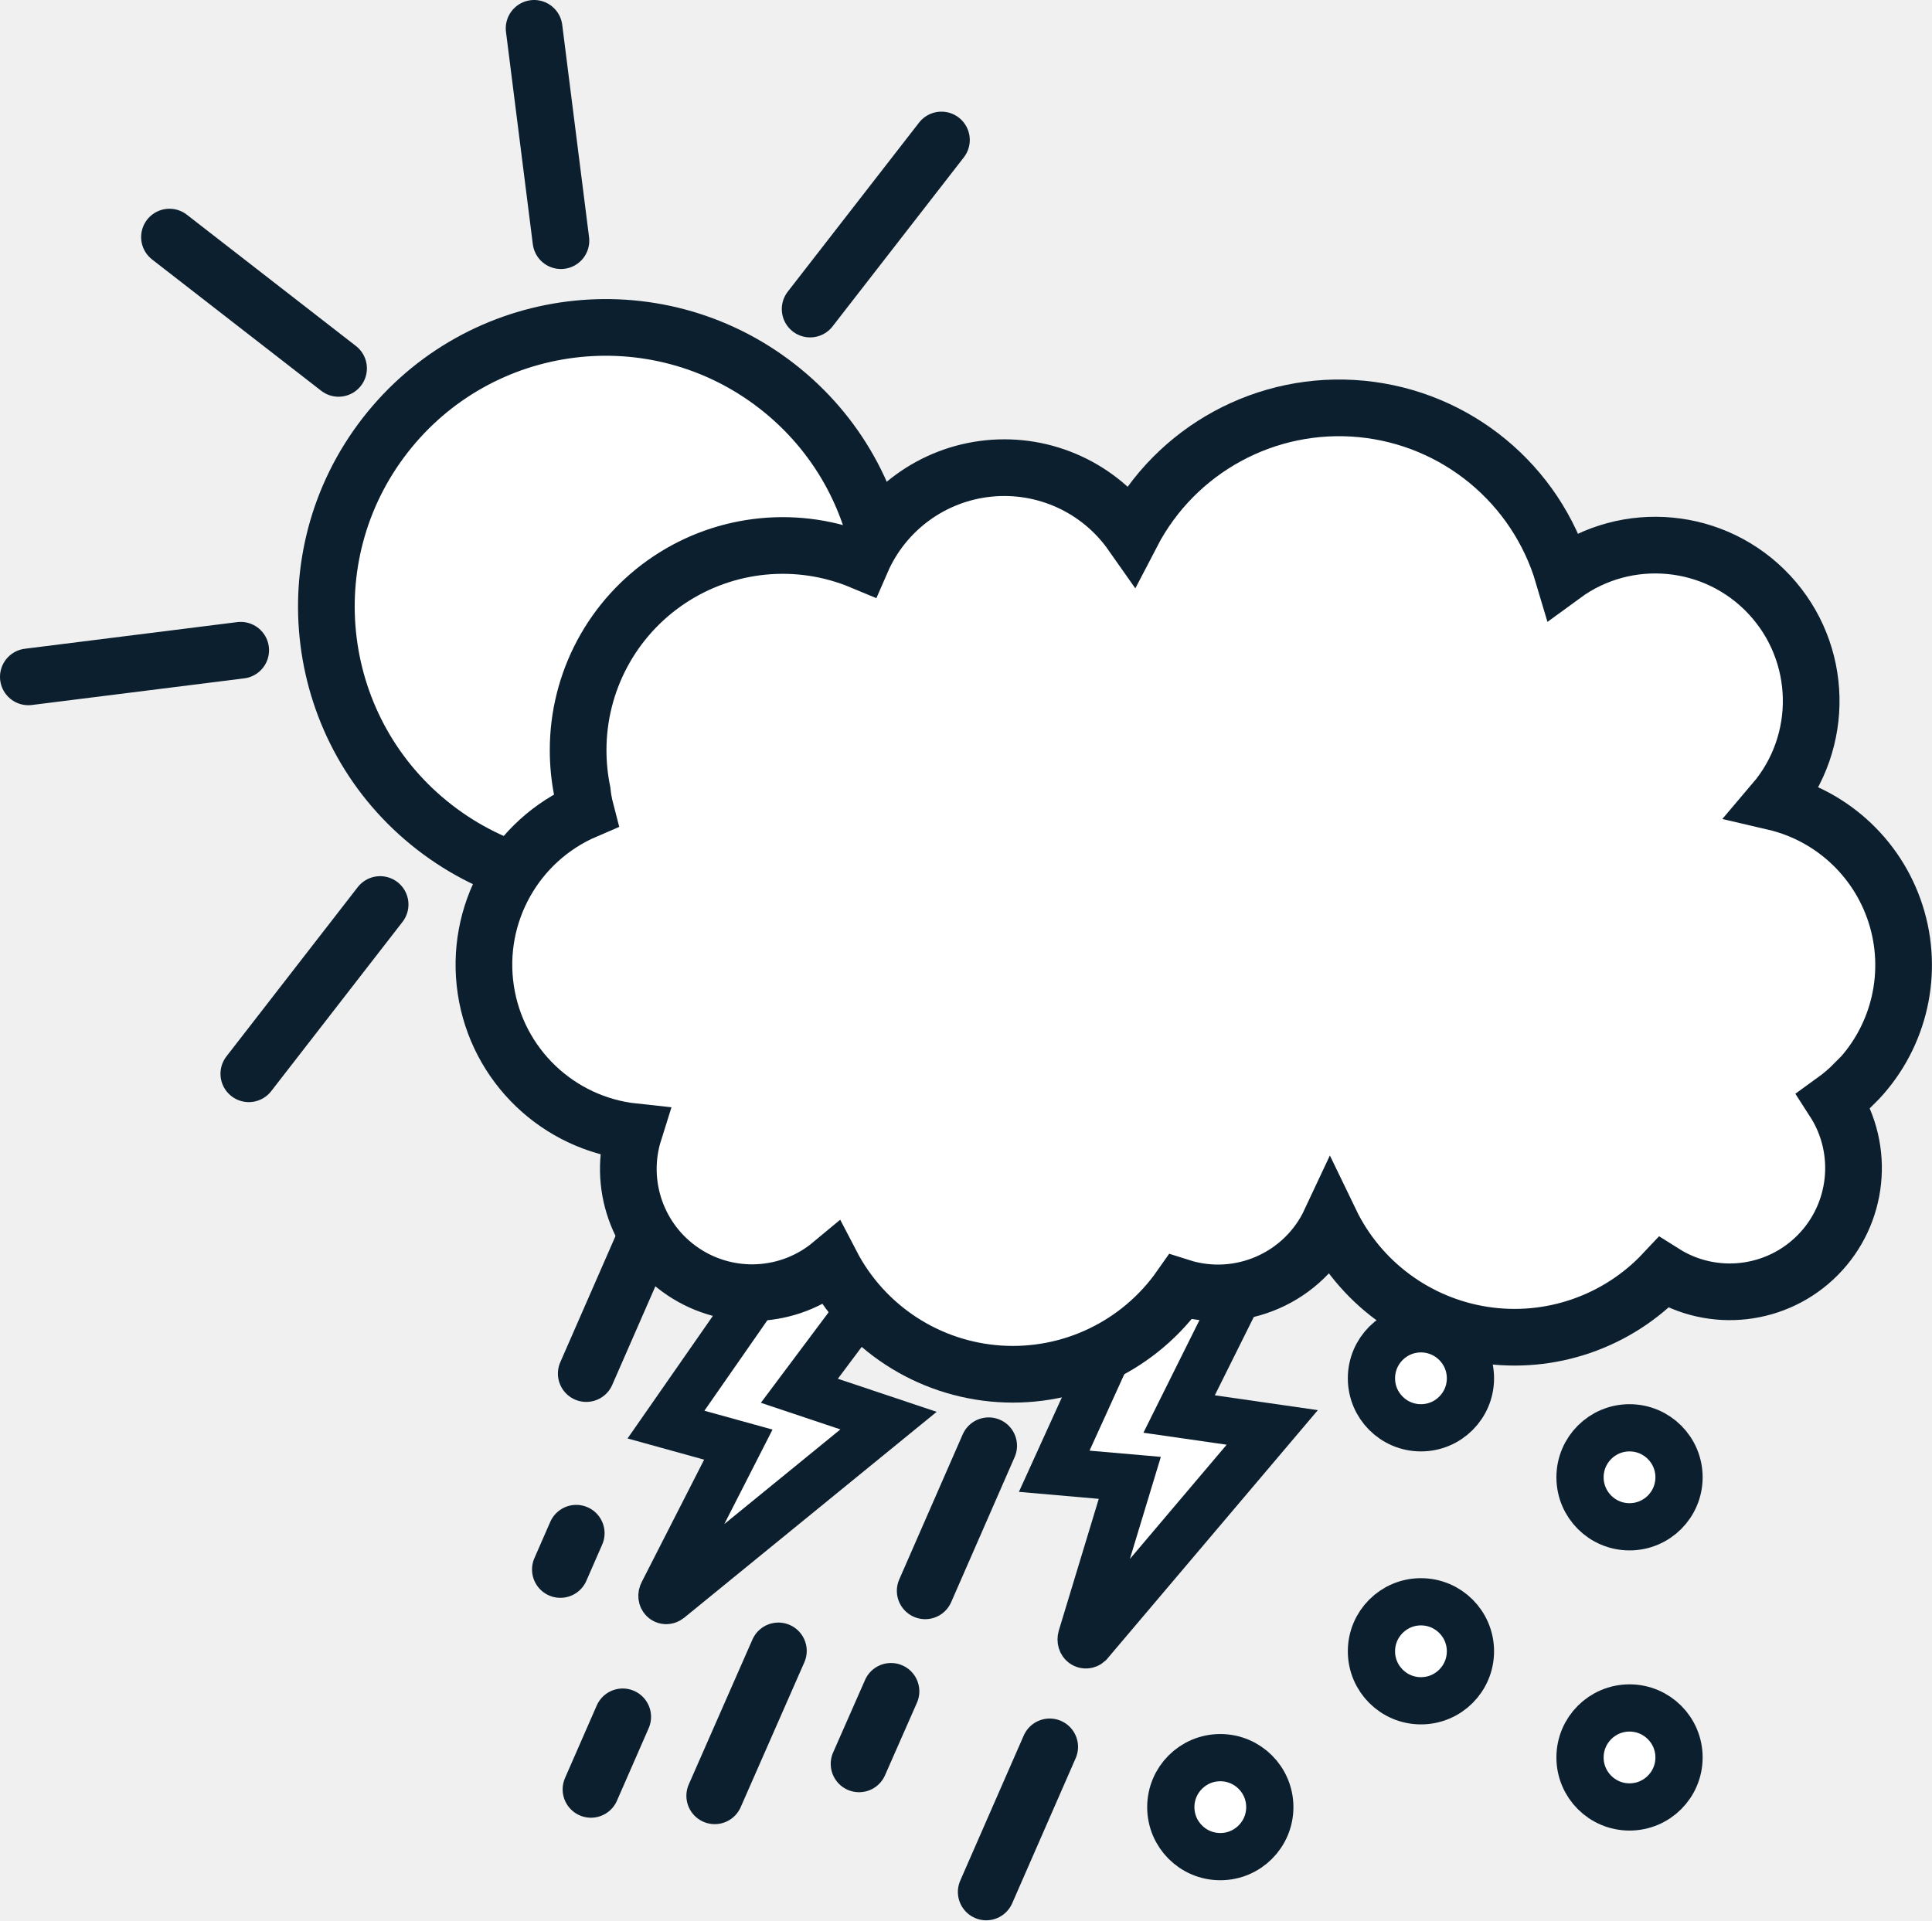
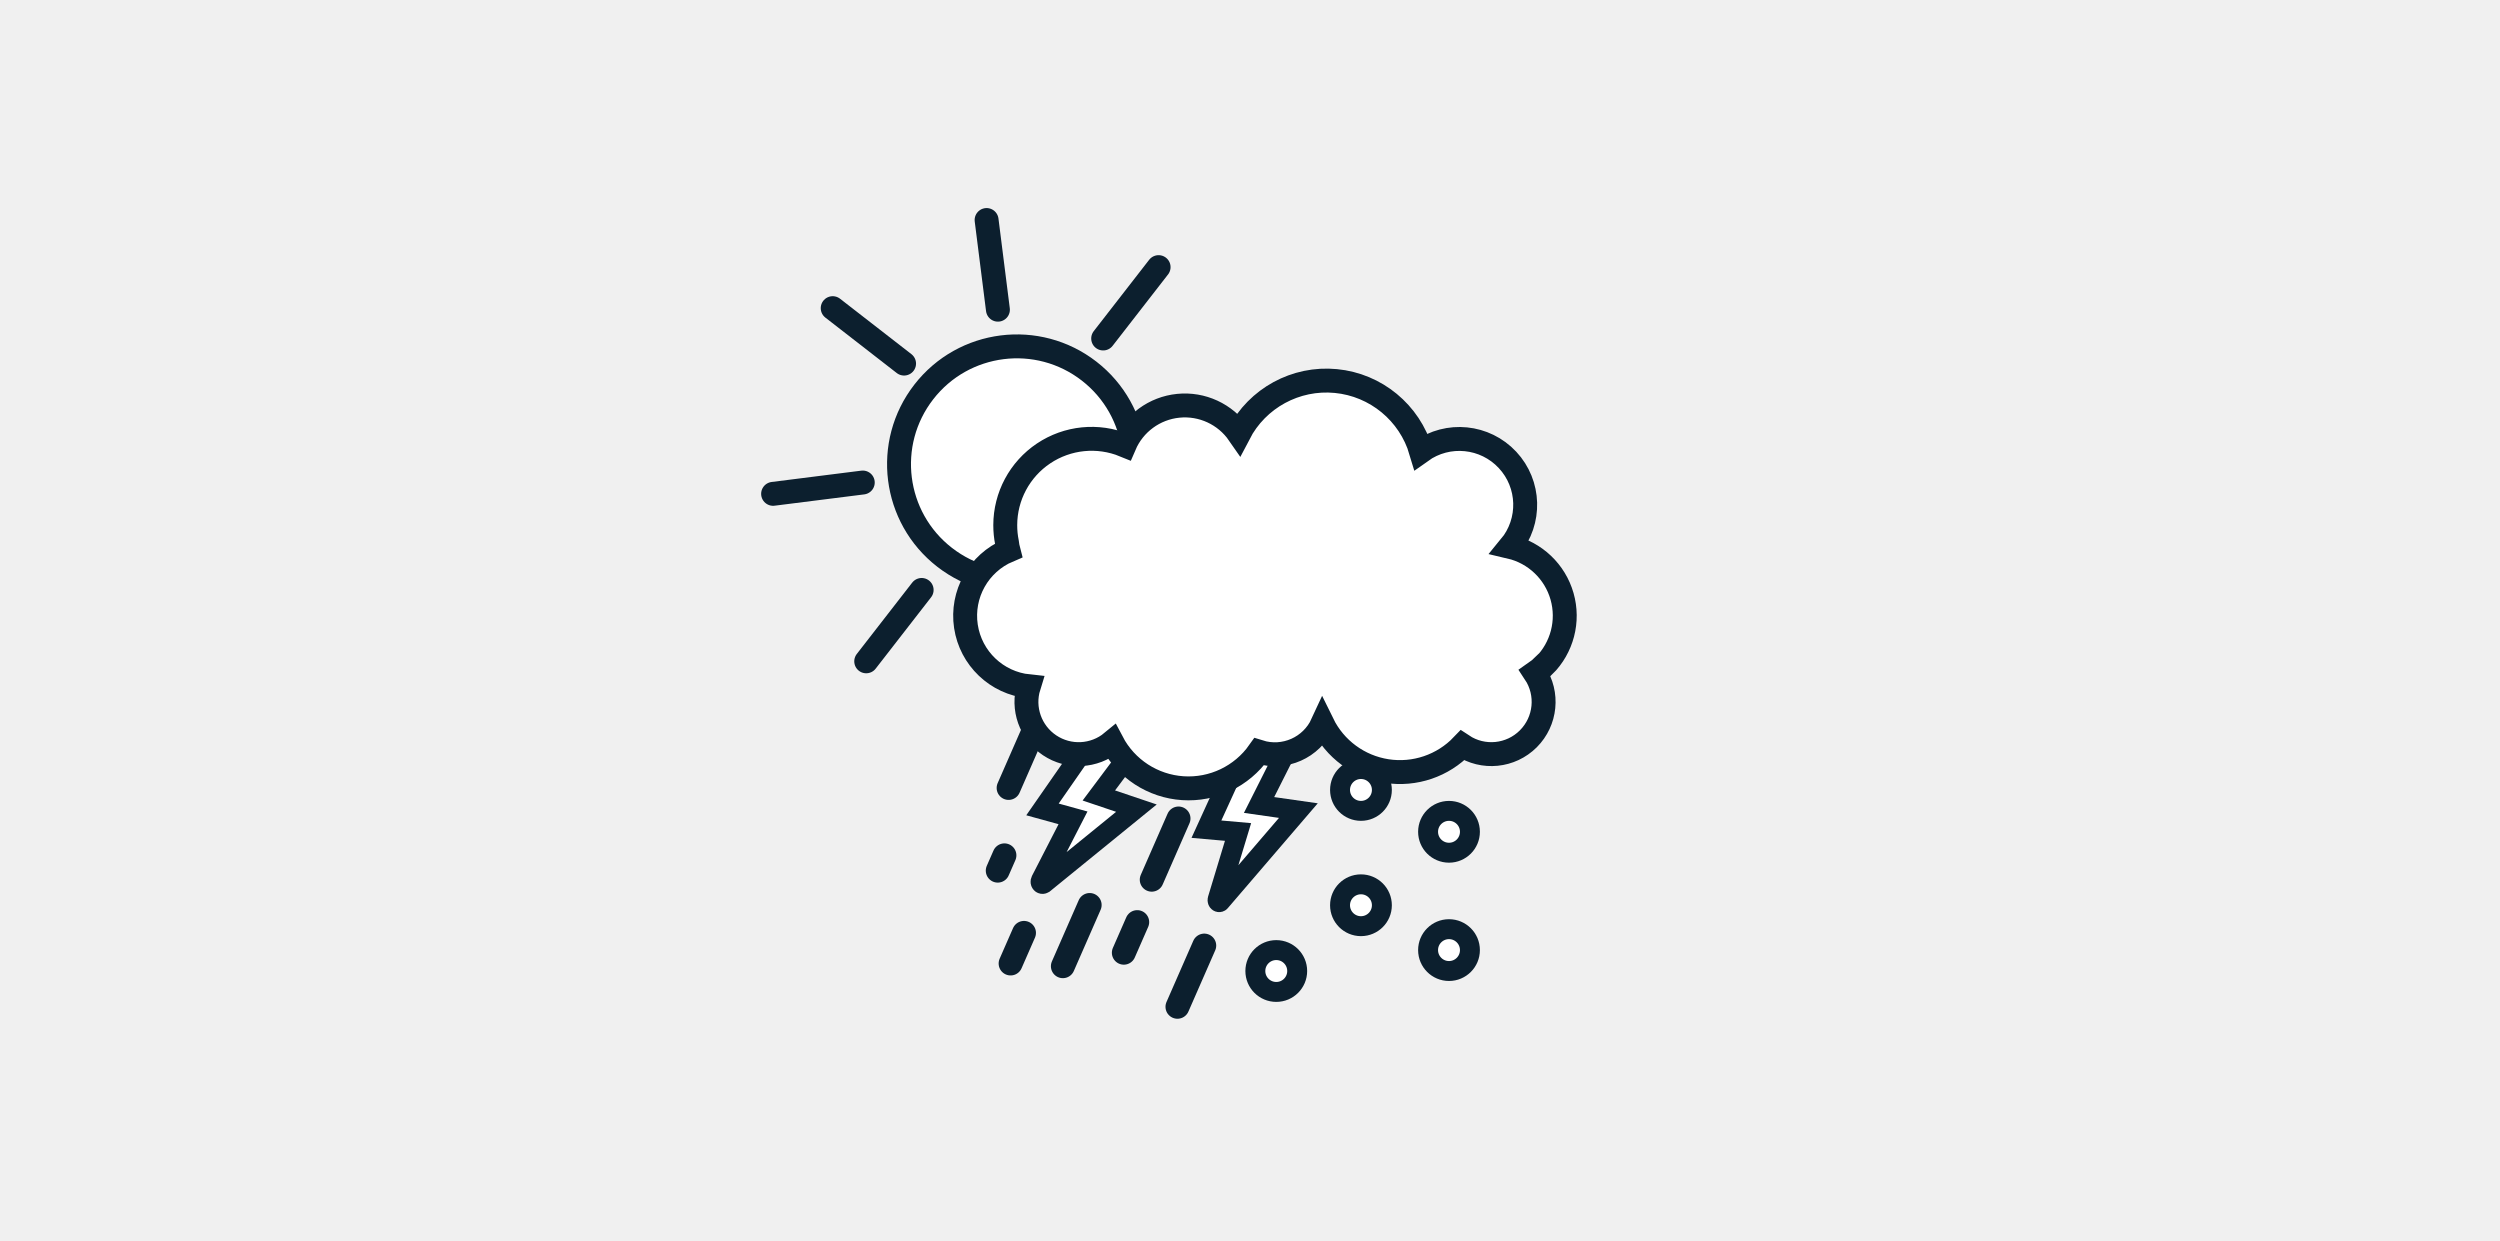
- <svg xmlns="http://www.w3.org/2000/svg" viewBox="0 0 102.26 101.65">
-   <g data-name="Layer 1" stroke="#0c1f2e" stroke-miterlimit="10">
-     <circle cx="32.06" cy="32.11" r="14.78" transform="rotate(-52.17 32.06 32.116)" fill="#fff" stroke-width="3" />
-     <path fill="none" stroke-linecap="round" stroke-width="3" d="M34.31 51.5l1.42 11.24M28.27 1.5l1.42 11.24m-9.57 35.14l-6.95 8.96M49.83 7.41l-6.95 8.95M17.92 19.5l-8.95-6.95m47.3 39.11l-8.95-6.95M12.74 34.42L1.5 35.83m61.24-7.45L51.5 29.79" />
-     <path fill="#d2d2d2" stroke-linecap="round" stroke-width="3" d="M34.39 65.03l-3.36 7.68m16.13 16.82l-1.69 3.84m-12.51-2.49l-1.68 3.84m9.92-7.33l-3.37 7.67m14.5-18.53l-3.36 7.68m6.59 8.26l-3.36 7.68" />
-     <path d="M57.24 86.67l2.56-8.44-4-.35 4.41-9.7 5.47.1-3.27 6.57 4.93.71L57.65 87c-.2.18-.5 0-.41-.33zm-22.16-2.36l4-7.84-3.83-1.06 6.09-8.75 5.37 1.08-4.4 5.88 4.72 1.58-11.6 9.46c-.24.19-.5-.07-.35-.35z" fill="#fff" stroke-width="2.5" />
-     <path d="M98.15 57.35a8.83 8.83 0 0 1-1.09.93 6.55 6.55 0 0 1-9 9.09 10.83 10.83 0 0 1-17.65-2.71 6.56 6.56 0 0 1-7.93 3.47A10.83 10.83 0 0 1 44 66.91a6.55 6.55 0 0 1-10.44-7A8.89 8.89 0 0 1 31 42.9a6.67 6.67 0 0 1-.18-1 11 11 0 0 1-.22-2.19 10.83 10.83 0 0 1 15-10 8.24 8.24 0 0 1 14.3-1.45 12.37 12.37 0 0 1 22.84 2.19 8.25 8.25 0 0 1 11.16 12 8.87 8.87 0 0 1 4.25 14.92z" fill="#fff" stroke-linecap="round" stroke-width="3" />
-     <path fill="#d2d2d2" stroke-linecap="round" stroke-width="3" d="M30.5 81.16l-.84 1.92" />
-     <circle cx="75.21" cy="72.96" r="2.62" fill="#fff" stroke-width="2.5" />
-     <circle cx="86.25" cy="78.2" r="2.62" fill="#fff" stroke-width="2.5" />
-     <circle cx="75.21" cy="87.41" r="2.62" fill="#fff" stroke-width="2.5" />
-     <circle cx="64.59" cy="95.66" r="2.62" fill="#fff" stroke-width="2.5" />
-     <circle cx="86.25" cy="93.03" r="2.62" fill="#fff" stroke-width="2.5" />
+ <svg xmlns="http://www.w3.org/2000/svg" viewBox="0 0 276 137">
+   <g id="Layer_1" data-name="Layer 1">
+     <circle cx="112.26" cy="51.24" r="13.01" transform="translate(2.94 108.49) rotate(-52.17)" fill="#fff" stroke="#0c1f2e" stroke-miterlimit="10" stroke-width="2.64" />
+     <line x1="114.24" y1="68.31" x2="115.49" y2="78.22" fill="#fff" stroke="#0c1f2e" stroke-linecap="round" stroke-miterlimit="10" stroke-width="2.64" />
+     <line x1="108.92" y1="24.29" x2="110.17" y2="34.19" fill="#fff" stroke="#0c1f2e" stroke-linecap="round" stroke-miterlimit="10" stroke-width="2.64" />
+     <line x1="101.75" y1="65.13" x2="95.63" y2="73.01" fill="#fff" stroke="#0c1f2e" stroke-linecap="round" stroke-miterlimit="10" stroke-width="2.64" />
+     <line x1="127.91" y1="29.49" x2="121.79" y2="37.37" fill="#fff" stroke="#0c1f2e" stroke-linecap="round" stroke-miterlimit="10" stroke-width="2.64" />
+     <line x1="99.81" y1="40.14" x2="91.93" y2="34.02" fill="#fff" stroke="#0c1f2e" stroke-linecap="round" stroke-miterlimit="10" stroke-width="2.64" />
+     <line x1="133.58" y1="68.46" x2="125.7" y2="62.34" fill="#fff" stroke="#0c1f2e" stroke-linecap="round" stroke-miterlimit="10" stroke-width="2.64" />
+     <line x1="95.25" y1="53.27" x2="85.35" y2="54.52" fill="#fff" stroke="#0c1f2e" stroke-linecap="round" stroke-miterlimit="10" stroke-width="2.64" />
+     <line x1="139.28" y1="47.96" x2="129.38" y2="49.2" fill="#fff" stroke="#0c1f2e" stroke-linecap="round" stroke-miterlimit="10" stroke-width="2.64" />
+     <line x1="114.31" y1="80.23" x2="111.35" y2="86.99" fill="#fff" stroke="#0c1f2e" stroke-linecap="round" stroke-miterlimit="10" stroke-width="2.64" />
+     <line x1="125.55" y1="101.8" x2="124.07" y2="105.18" fill="#fff" stroke="#0c1f2e" stroke-linecap="round" stroke-miterlimit="10" stroke-width="2.64" />
+     <line x1="113.05" y1="102.99" x2="111.57" y2="106.37" fill="#fff" stroke="#0c1f2e" stroke-linecap="round" stroke-miterlimit="10" stroke-width="2.64" />
+     <line x1="120.3" y1="99.91" x2="117.34" y2="106.67" fill="#fff" stroke="#0c1f2e" stroke-linecap="round" stroke-miterlimit="10" stroke-width="2.64" />
+     <line x1="130.11" y1="90.36" x2="127.15" y2="97.12" fill="#fff" stroke="#0c1f2e" stroke-linecap="round" stroke-miterlimit="10" stroke-width="2.64" />
+     <line x1="132.95" y1="104.39" x2="129.99" y2="111.15" fill="#fff" stroke="#0c1f2e" stroke-linecap="round" stroke-miterlimit="10" stroke-width="2.64" />
+     <path d="M134.43,99.28l2.25-7.43-3.49-.31L137.09,83l4.82.09L139,88.87l4.34.62-8.58,10C134.62,99.73,134.35,99.55,134.43,99.28Z" fill="#fff" stroke="#0c1f2e" stroke-miterlimit="10" stroke-width="2.2" />
+     <path d="M114.91,97.2l3.55-6.91-3.37-.93,5.36-7.71,4.73,1-3.87,5.17,4.15,1.4-10.24,8.33C115,97.68,114.79,97.45,114.91,97.2Z" fill="#fff" stroke="#0c1f2e" stroke-miterlimit="10" stroke-width="2.2" />
+     <path d="M170.45,73.47a7.78,7.78,0,0,1-1,.82,5.77,5.77,0,0,1-8,8A9.53,9.53,0,0,1,146,79.9,5.78,5.78,0,0,1,139,83a9.53,9.53,0,0,1-16.23-1.07,5.77,5.77,0,0,1-9.19-6.16,7.83,7.83,0,0,1-2.25-15,5.87,5.87,0,0,1-.16-.87h0a9.67,9.67,0,0,1-.19-1.93,9.54,9.54,0,0,1,13.16-8.81,7.25,7.25,0,0,1,12.63-1.27,10.89,10.89,0,0,1,20.11,1.93,7.27,7.27,0,0,1,9.83,10.55,7.81,7.81,0,0,1,3.74,13.14Z" fill="#fff" stroke="#0c1f2e" stroke-linecap="round" stroke-miterlimit="10" stroke-width="2.64" />
+     <line x1="110.89" y1="94.43" x2="110.15" y2="96.12" fill="#fff" stroke="#0c1f2e" stroke-linecap="round" stroke-miterlimit="10" stroke-width="2.64" />
+     <circle cx="150.25" cy="87.21" r="2.31" fill="#fff" stroke="#0c1f2e" stroke-miterlimit="10" stroke-width="2.2" />
+     <circle cx="159.97" cy="91.83" r="2.31" fill="#fff" stroke="#0c1f2e" stroke-miterlimit="10" stroke-width="2.2" />
+     <circle cx="150.25" cy="99.94" r="2.31" fill="#fff" stroke="#0c1f2e" stroke-miterlimit="10" stroke-width="2.2" />
+     <circle cx="140.9" cy="107.2" r="2.31" fill="#fff" stroke="#0c1f2e" stroke-miterlimit="10" stroke-width="2.2" />
+     <circle cx="159.97" cy="104.89" r="2.31" fill="#fff" stroke="#0c1f2e" stroke-miterlimit="10" stroke-width="2.2" />
  </g>
</svg>
